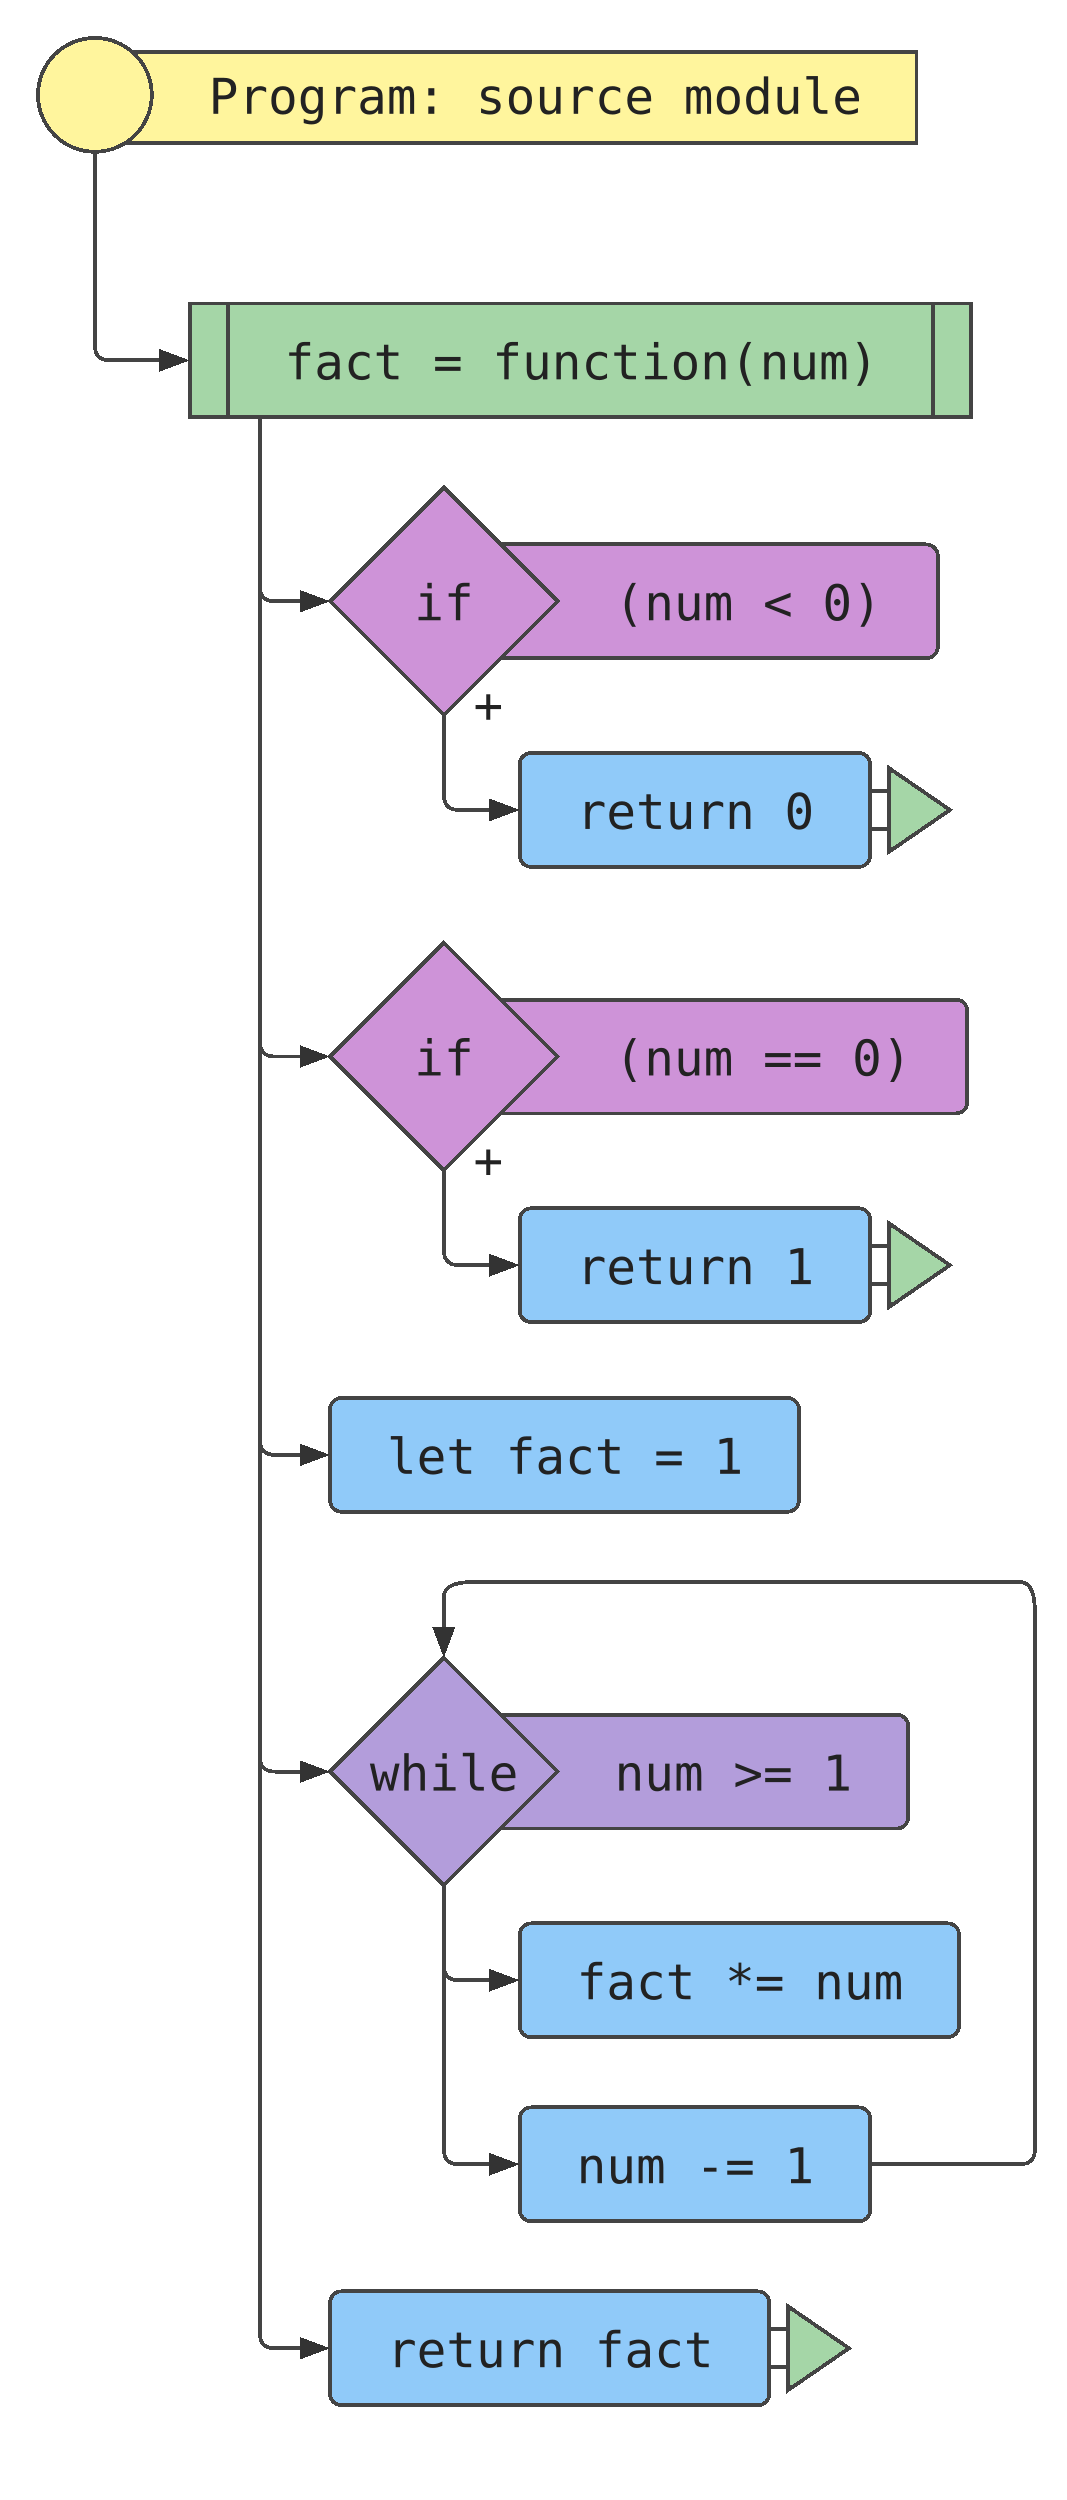
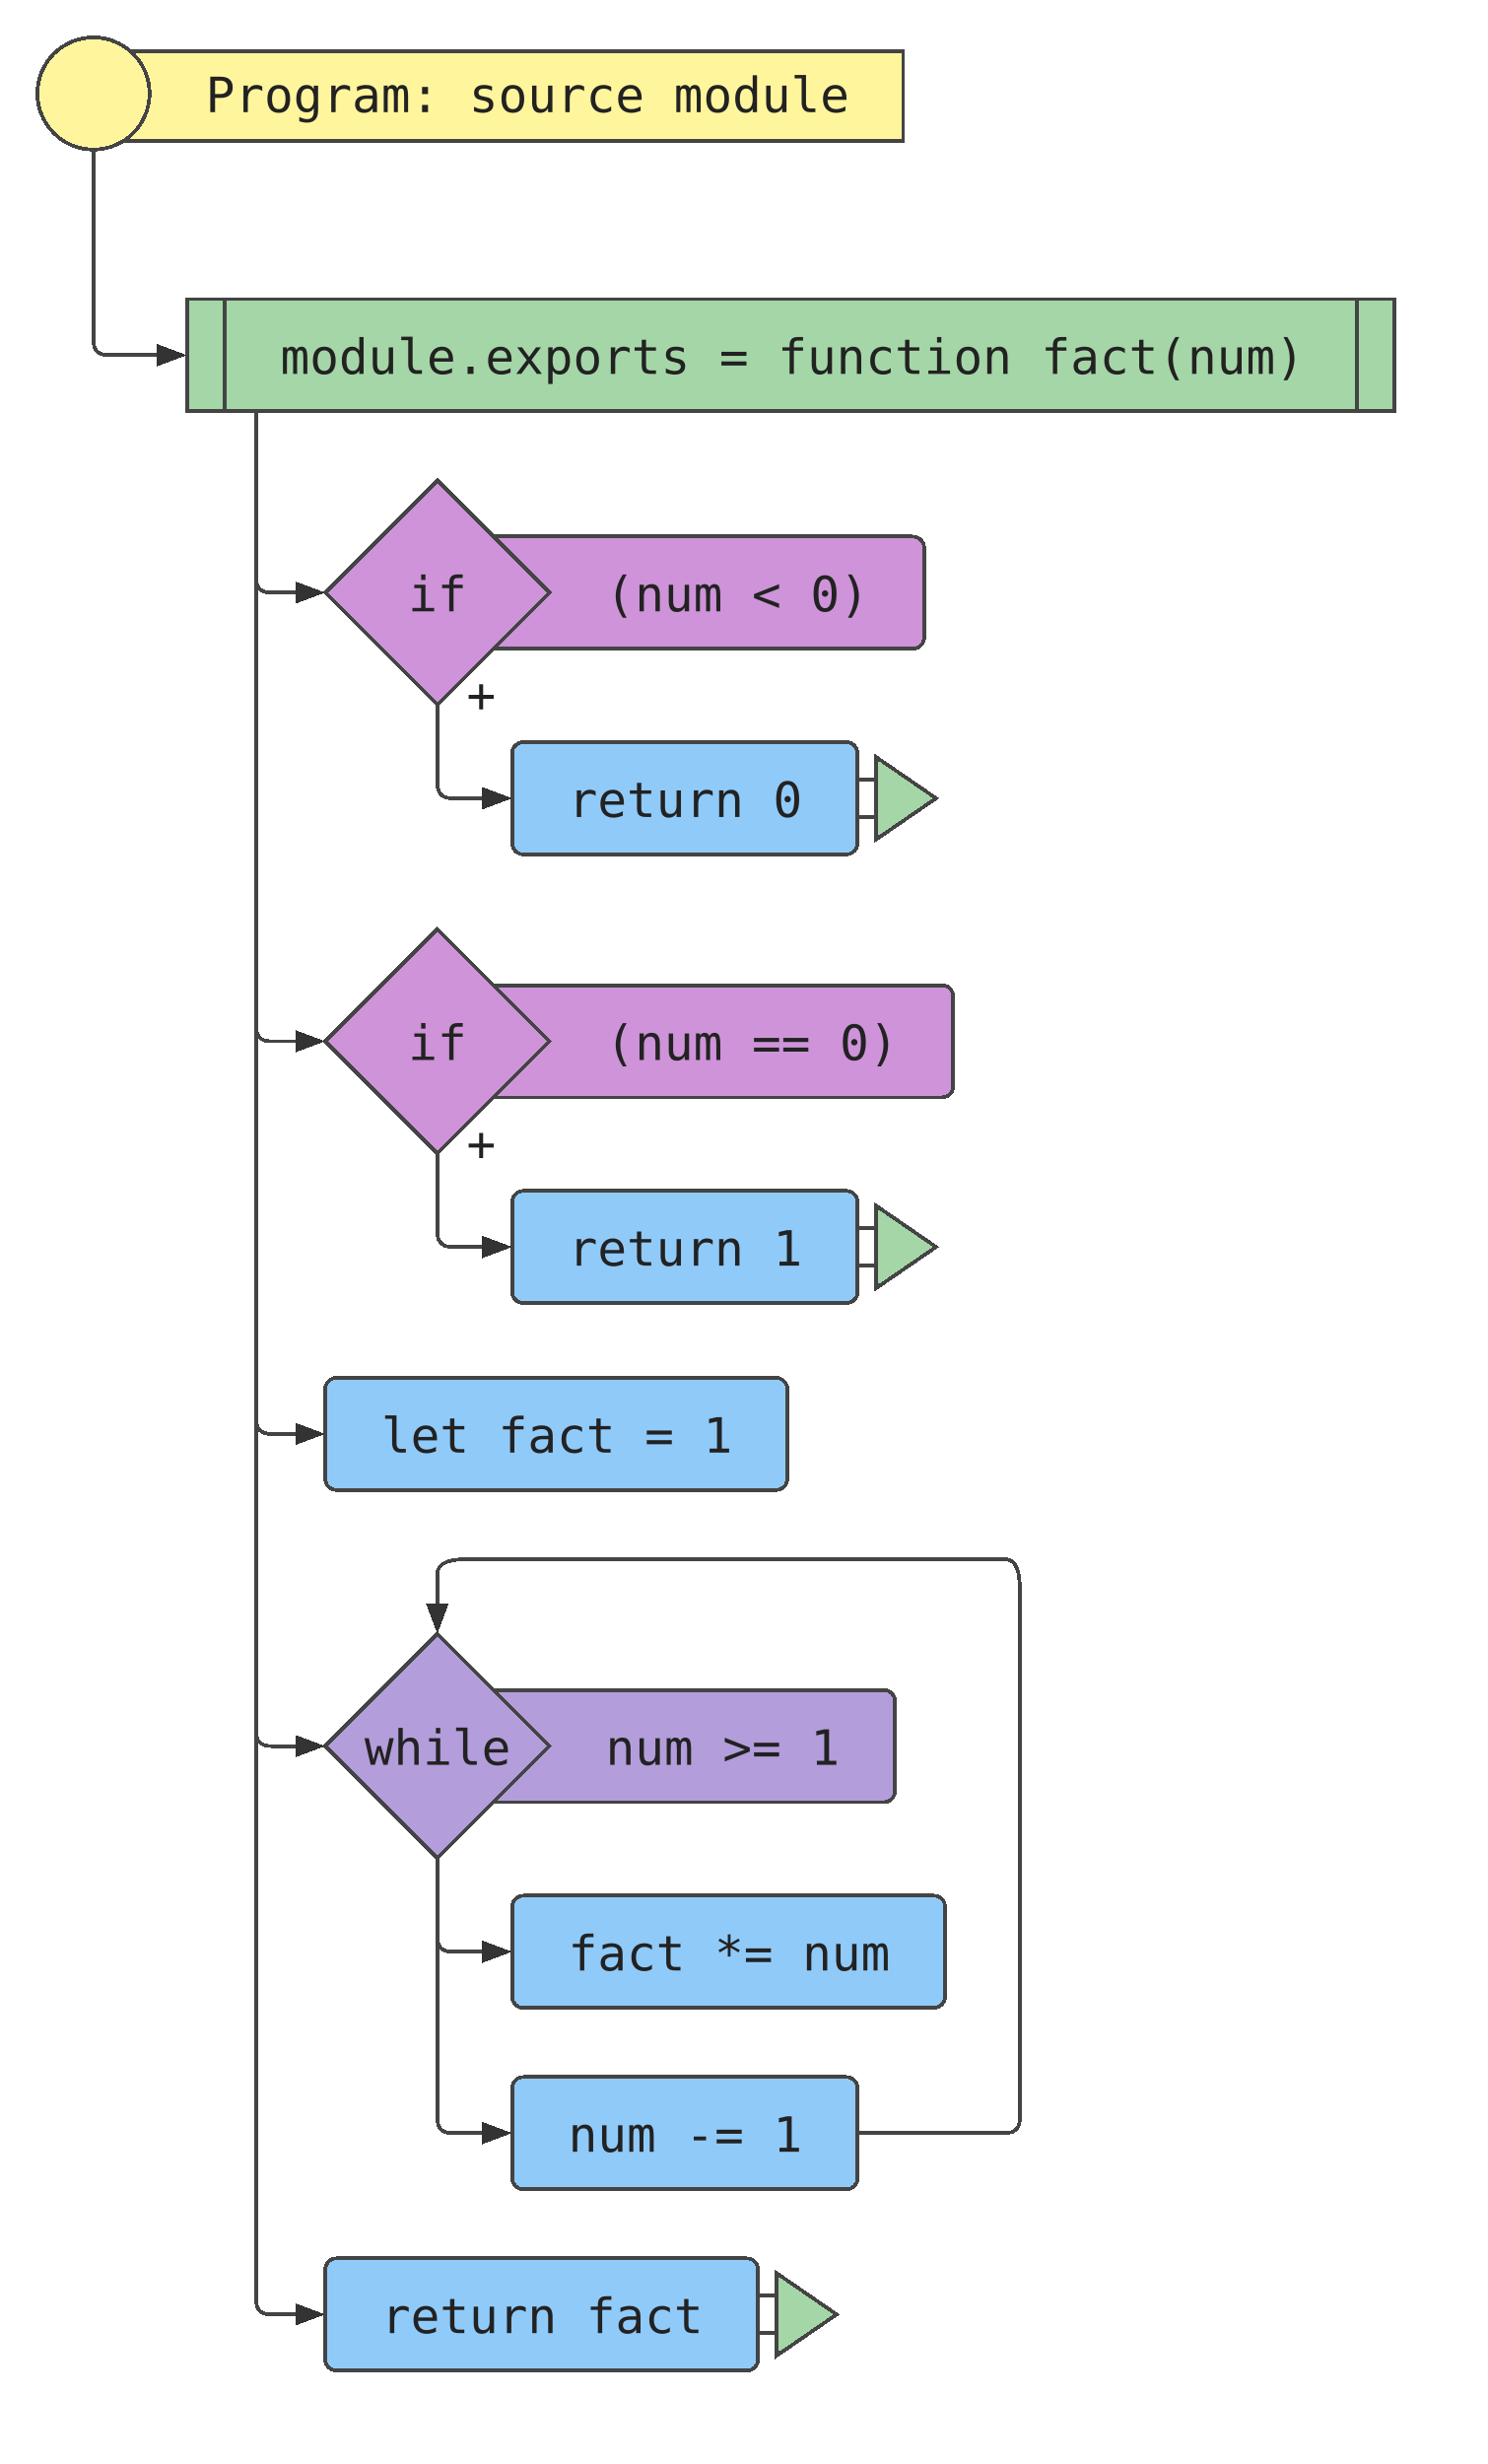
- <svg xmlns="http://www.w3.org/2000/svg" width="281" height="659" shape-rendering="optimizeSpeed">
+ <svg xmlns="http://www.w3.org/2000/svg" width="398" height="659" shape-rendering="optimizeSpeed">
  <g>
-     <rect x="50" y="80" width="206" height="30" style="fill:#a5d6a7; stroke:#444; stroke-width:1" />
+     <rect x="50" y="80" width="323" height="30" style="fill:#a5d6a7; stroke:#444; stroke-width:1" />
    <line x1="60" y1="80" x2="60" y2="110" style="fill:#a5d6a7; stroke:#444; stroke-width:1" />
-     <line x1="246" y1="80" x2="246" y2="110" style="fill:#a5d6a7; stroke:#444; stroke-width:1" />
+     <line x1="363" y1="80" x2="363" y2="110" style="fill:#a5d6a7; stroke:#444; stroke-width:1" />
    <text x="75" y="100" font-family="monospace" font-size="13" fill="#222">
-       <tspan x="75" y="100">fact = function(num)</tspan>
+       <tspan x="75" y="100">module.exports = function fact(num)</tspan>
    </text>
  </g>
  <g>
    <rect x="117" y="143.5" width="130.2" height="30" rx="3" ry="3" style="fill:#ce93d8; stroke:#444; stroke-width:1" />
    <polygon points="87,158.5 117,128.5 147,158.5 117,188.5" style="fill:#ce93d8; stroke:#444; stroke-width:1" />
    <text x="162" y="163.5" font-family="monospace" font-size="13" fill="#222">
      <tspan x="162" y="163.5">(num &lt; 0)</tspan>
    </text>
    <text x="109.2" y="163.5" font-family="monospace" font-size="13" fill="#222">if</text>
    <text x="124.8" y="190.45" font-family="monospace" font-size="13" fill="#222">+</text>
  </g>
  <g>
    <rect x="137" y="198.5" width="92.4" height="30" rx="3" ry="3" style="fill:#90caf9; stroke:#444; stroke-width:1" />
    <line x1="229.4" y1="208.5" x2="234.4" y2="208.5" style="fill:#a5d6a7; stroke:#444; stroke-width:1" />
    <line x1="229.4" y1="218.5" x2="234.4" y2="218.5" style="fill:#a5d6a7; stroke:#444; stroke-width:1" />
    <path d="M234.4, 202.5 L250.4, 213.5 L234.4, 224.5 Z" fill="#a5d6a7" stroke="#444" stroke-width="1" />
    <text x="152" y="218.5" font-family="monospace" font-size="13" fill="#222">
      <tspan x="152" y="218.5">return 0</tspan>
    </text>
  </g>
  <g>
    <rect x="117" y="263.5" width="138" height="30" rx="3" ry="3" style="fill:#ce93d8; stroke:#444; stroke-width:1" />
    <polygon points="87,278.5 117,248.5 147,278.5 117,308.5" style="fill:#ce93d8; stroke:#444; stroke-width:1" />
    <text x="162" y="283.5" font-family="monospace" font-size="13" fill="#222">
      <tspan x="162" y="283.5">(num == 0)</tspan>
    </text>
    <text x="109.2" y="283.5" font-family="monospace" font-size="13" fill="#222">if</text>
    <text x="124.8" y="310.45" font-family="monospace" font-size="13" fill="#222">+</text>
  </g>
  <g>
    <rect x="137" y="318.5" width="92.4" height="30" rx="3" ry="3" style="fill:#90caf9; stroke:#444; stroke-width:1" />
    <line x1="229.4" y1="328.5" x2="234.4" y2="328.5" style="fill:#a5d6a7; stroke:#444; stroke-width:1" />
    <line x1="229.4" y1="338.5" x2="234.4" y2="338.5" style="fill:#a5d6a7; stroke:#444; stroke-width:1" />
    <path d="M234.4, 322.5 L250.4, 333.5 L234.4, 344.5 Z" fill="#a5d6a7" stroke="#444" stroke-width="1" />
    <text x="152" y="338.5" font-family="monospace" font-size="13" fill="#222">
      <tspan x="152" y="338.5">return 1</tspan>
    </text>
  </g>
  <g>
    <rect x="87" y="368.5" width="123.6" height="30" rx="3" ry="3" style="fill:#90caf9; stroke:#444; stroke-width:1" />
    <text x="102" y="388.5" font-family="monospace" font-size="13" fill="#222">
      <tspan x="102" y="388.5">let fact = 1</tspan>
    </text>
  </g>
  <g>
    <rect x="117" y="452" width="122.4" height="30" rx="3" ry="3" style="fill:#b39ddb; stroke:#444; stroke-width:1" />
    <polygon points="87,467 117,437 147,467 117,497" style="fill:#b39ddb; stroke:#444; stroke-width:1" />
    <text x="162" y="472" font-family="monospace" font-size="13" fill="#222">
      <tspan x="162" y="472">num &gt;= 1</tspan>
    </text>
    <text x="97.5" y="472" font-family="monospace" font-size="13" fill="#222">while</text>
  </g>
  <g>
    <rect x="137" y="507" width="115.8" height="30" rx="3" ry="3" style="fill:#90caf9; stroke:#444; stroke-width:1" />
    <text x="152" y="527" font-family="monospace" font-size="13" fill="#222">
      <tspan x="152" y="527">fact *= num</tspan>
    </text>
  </g>
  <g>
    <rect x="137" y="555.5" width="92.4" height="30" rx="3" ry="3" style="fill:#90caf9; stroke:#444; stroke-width:1" />
    <text x="152" y="575.5" font-family="monospace" font-size="13" fill="#222">
      <tspan x="152" y="575.5">num -= 1</tspan>
    </text>
  </g>
  <g>
    <rect x="87" y="604" width="115.8" height="30" rx="3" ry="3" style="fill:#90caf9; stroke:#444; stroke-width:1" />
    <line x1="202.8" y1="614" x2="207.8" y2="614" style="fill:#a5d6a7; stroke:#444; stroke-width:1" />
    <line x1="202.8" y1="624" x2="207.8" y2="624" style="fill:#a5d6a7; stroke:#444; stroke-width:1" />
    <path d="M207.8, 608 L223.8, 619 L207.8, 630 Z" fill="#a5d6a7" stroke="#444" stroke-width="1" />
    <text x="102" y="624" font-family="monospace" font-size="13" fill="#222">
      <tspan x="102" y="624">return fact</tspan>
    </text>
  </g>
  <g>
    <rect x="25" y="13.75" width="216.6" height="24" style="fill:#fff59d; stroke:#444; stroke-width:1" />
    <circle cx="25" cy="25" r="15" style="fill:#fff59d; stroke:#444; stroke-width:1" />
    <text x="55" y="30" font-family="monospace" font-size="13" fill="#222">
      <tspan x="55" y="30">Program: source module</tspan>
    </text>
  </g>
  <g>
    <path d="M25, 40 L25 91 Q25 95                 29 95                 L42 95 " style="fill:none; stroke:#444; stroke-width:1" />
    <path d="M42, 92 L50, 95 L42, 98 Z" fill="#333" />
  </g>
  <g>
    <path d="M68.5, 110 L68.5 154.5 Q68.5 158.5                 72.5 158.5                 L79 158.5 " style="fill:none; stroke:#444; stroke-width:1" />
    <path d="M79, 155.5 L87, 158.5 L79, 161.5 Z" fill="#333" />
  </g>
  <g>
    <path d="M117, 188.5 L117 209.5 Q117 213.5                 121 213.5                 L129 213.5 " style="fill:none; stroke:#444; stroke-width:1" />
    <path d="M129, 210.5 L137, 213.5 L129, 216.5 Z" fill="#333" />
  </g>
  <g>
    <path d="M68.5, 110 L68.5 274.5 Q68.5 278.5                 72.5 278.5                 L79 278.5 " style="fill:none; stroke:#444; stroke-width:1" />
    <path d="M79, 275.5 L87, 278.5 L79, 281.5 Z" fill="#333" />
  </g>
  <g>
    <path d="M117, 308.5 L117 329.5 Q117 333.5                 121 333.5                 L129 333.5 " style="fill:none; stroke:#444; stroke-width:1" />
    <path d="M129, 330.5 L137, 333.5 L129, 336.5 Z" fill="#333" />
  </g>
  <g>
    <path d="M68.5, 110 L68.5 379.5 Q68.5 383.5                 72.5 383.5                 L79 383.5 " style="fill:none; stroke:#444; stroke-width:1" />
    <path d="M79, 380.5 L87, 383.5 L79, 386.5 Z" fill="#333" />
  </g>
  <g>
    <path d="M68.5, 110 L68.5 463 Q68.5 467                 72.5 467                 L79 467 " style="fill:none; stroke:#444; stroke-width:1" />
    <path d="M79, 464 L87, 467 L79, 470 Z" fill="#333" />
  </g>
  <g>
    <path d="M117, 497 L117 518 Q117 522                 121 522                 L129 522 " style="fill:none; stroke:#444; stroke-width:1" />
    <path d="M129, 519 L137, 522 L129, 525 Z" fill="#333" />
  </g>
  <g>
    <path d="M117, 497 L117 566.5 Q117 570.5                 121 570.5                 L129 570.5 " style="fill:none; stroke:#444; stroke-width:1" />
    <path d="M129, 567.5 L137, 570.5 L129, 573.5 Z" fill="#333" />
  </g>
  <g>
    <path d="M229.4, 570.5 L268.8 570.5  Q272.8 570.5                 272.8 566.5                 L272.8 425 Q272.8 417                 268.8 417                 L125 417  Q117 417                 117 421                 L117 429" style="fill:none; stroke:#444; stroke-width:1" />
    <path d="M114, 429 L117, 437 L120, 429 Z" fill="#333" />
  </g>
  <g>
    <path d="M68.5, 110 L68.5 615 Q68.5 619                 72.5 619                 L79 619 " style="fill:none; stroke:#444; stroke-width:1" />
    <path d="M79, 616 L87, 619 L79, 622 Z" fill="#333" />
  </g>
</svg>
